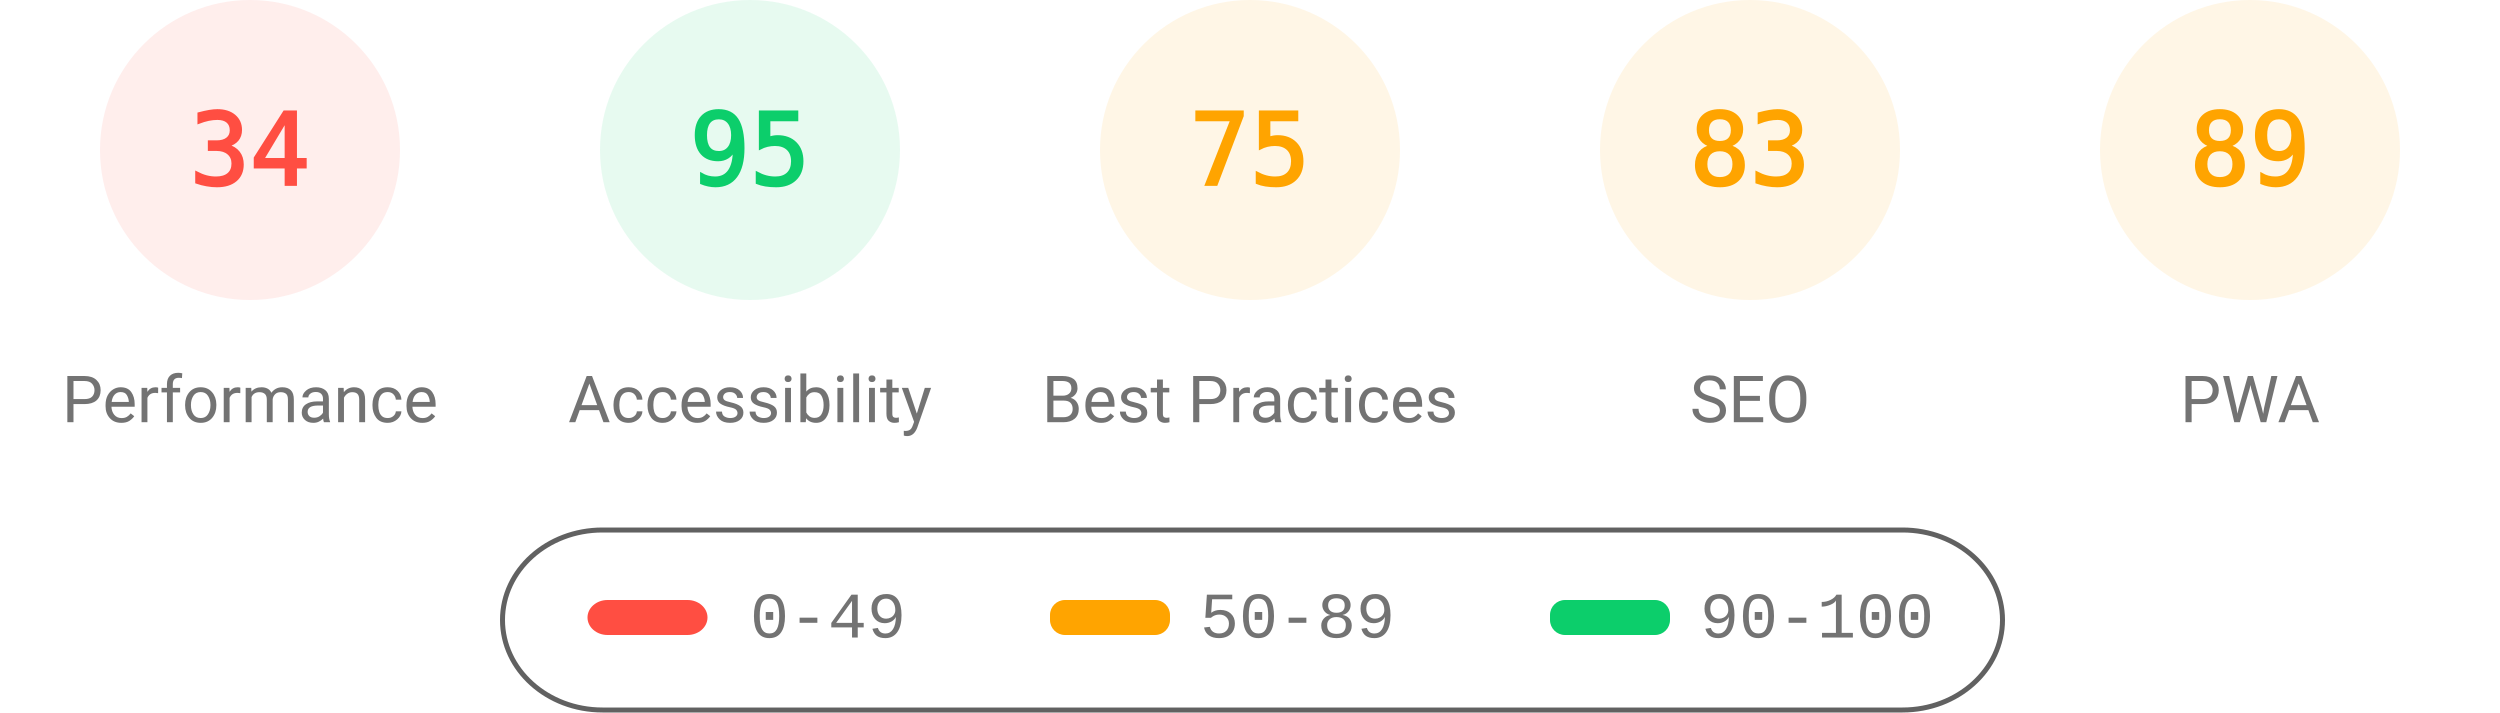
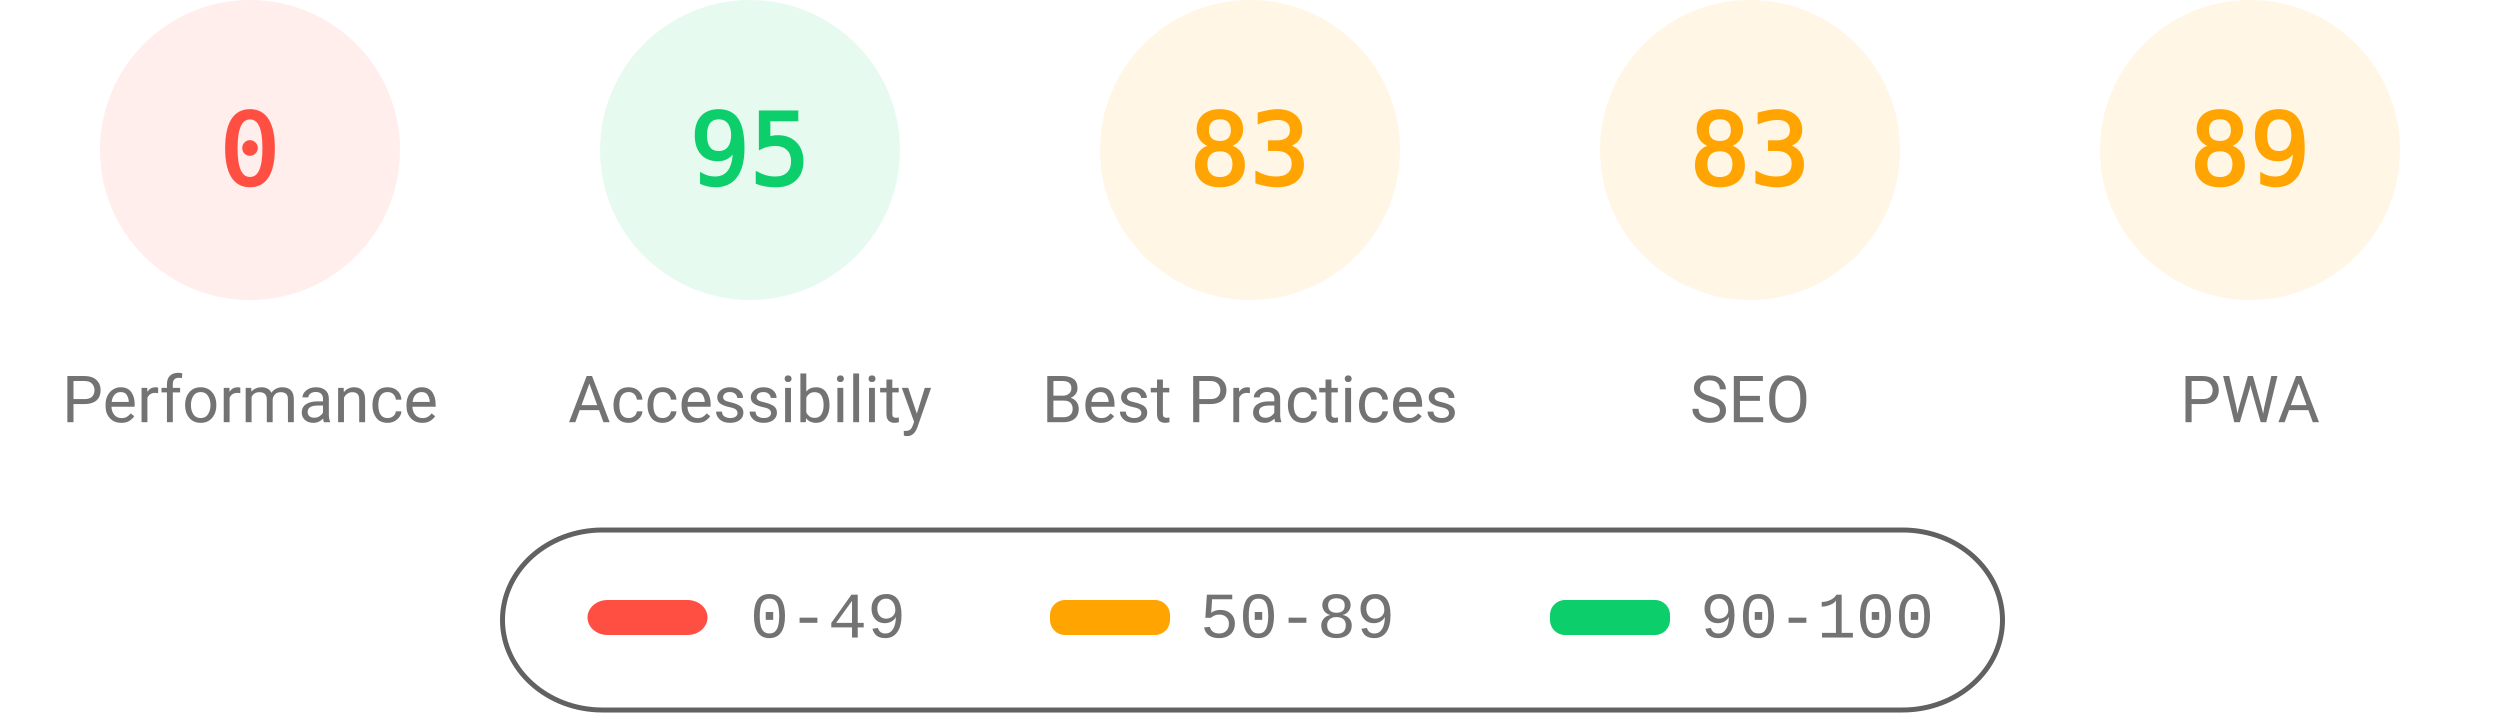
<svg xmlns="http://www.w3.org/2000/svg" fill="none" width="1000" height="285">
  <style>.gauge-base{opacity:.1}.gauge-arc{fill:none;animation-delay:250ms;stroke-linecap:round;transform:rotate(-90deg);transform-origin:100px 60px;animation:load-gauge 1s ease forwards}.guage-text{font-size:40px;font-family:monospace;text-align:center}.guage-red{color:#ff4e42;fill:#ff4e42;stroke:#ff4e42}.guage-orange{color:#ffa400;fill:#ffa400;stroke:#ffa400}.guage-green{color:#0cce6b;fill:#0cce6b;stroke:#0cce6b}.guage-undefined{color:#5c5c5c;fill:#5c5c5c;stroke:#5c5c5c}.guage-title{color:#737373;fill:#737373;stroke:none;font-size:26px;line-height:26px;font-family:Roboto,Halvetica,Arial,sans-serif}@keyframes load-gauge{from{stroke-dasharray:0 352.858}}</style>
  <svg class="guage-div guage-perf guage-red" viewBox="0 0 200 200" width="200" height="200">
    <circle class="gauge-base" r="56" cx="100" cy="60" stroke-width="8" />
-     <circle class="gauge-arc guage-arc-1" r="56" cx="100" cy="60" stroke-width="8" style="stroke-dasharray:119.632,351.858" />
-     <text class="guage-text" x="100" y="60" alignment-baseline="central" dominant-baseline="central" text-anchor="middle">34</text>
+     <circle class="gauge-arc guage-arc-1" r="56" cx="100" cy="60" stroke-width="8" style="stroke-dasharray:0,351.858" />
+     <text class="guage-text" x="100" y="60" alignment-baseline="central" dominant-baseline="central" text-anchor="middle">0</text>
    <text class="guage-title" x="100" y="160" alignment-baseline="central" dominant-baseline="central" text-anchor="middle">Performance</text>
  </svg>
  <svg class="guage-div guage-acc guage-green" viewBox="0 0 200 200" width="200" height="200" x="200">
    <circle class="gauge-base" r="56" cx="100" cy="60" stroke-width="8" />
    <circle class="gauge-arc guage-arc-2" r="56" cx="100" cy="60" stroke-width="8" style="stroke-dasharray:334.265,351.858" />
    <text class="guage-text" x="100" y="60" alignment-baseline="central" dominant-baseline="central" text-anchor="middle">95</text>
    <text class="guage-title" x="100" y="160" alignment-baseline="central" dominant-baseline="central" text-anchor="middle">Accessibility</text>
  </svg>
  <svg class="guage-div guage-best guage-orange" viewBox="0 0 200 200" width="200" height="200" x="400">
    <circle class="gauge-base" r="56" cx="100" cy="60" stroke-width="8" />
-     <circle class="gauge-arc guage-arc-3" r="56" cx="100" cy="60" stroke-width="8" style="stroke-dasharray:263.893,351.858" />
-     <text class="guage-text" x="100" y="60" alignment-baseline="central" dominant-baseline="central" text-anchor="middle">75</text>
+     <circle class="gauge-arc guage-arc-3" r="56" cx="100" cy="60" stroke-width="8" style="stroke-dasharray:292.042,351.858" />
+     <text class="guage-text" x="100" y="60" alignment-baseline="central" dominant-baseline="central" text-anchor="middle">83</text>
    <text class="guage-title" x="100" y="160" alignment-baseline="central" dominant-baseline="central" text-anchor="middle">Best Practices</text>
  </svg>
  <svg class="guage-div guage-seo guage-orange" viewBox="0 0 200 200" width="200" height="200" x="600">
    <circle class="gauge-base" r="56" cx="100" cy="60" stroke-width="8" />
    <circle class="gauge-arc guage-arc-4" r="56" cx="100" cy="60" stroke-width="8" style="stroke-dasharray:292.042,351.858" />
    <text class="guage-text" x="100" y="60" alignment-baseline="central" dominant-baseline="central" text-anchor="middle">83</text>
    <text class="guage-title" x="100" y="160" alignment-baseline="central" dominant-baseline="central" text-anchor="middle">SEO</text>
  </svg>
  <svg class="guage-div guage-pwa guage-orange" viewBox="0 0 200 200" width="200" height="200" x="800">
    <circle class="gauge-base" r="56" cx="100" cy="60" stroke-width="8" />
    <circle class="gauge-arc guage-arc-4" r="56" cx="100" cy="60" stroke-width="8" style="stroke-dasharray:313.154,351.858" />
    <text class="guage-text" x="100" y="60" alignment-baseline="central" dominant-baseline="central" text-anchor="middle">89</text>
    <text class="guage-title" x="100" y="160" alignment-baseline="central" dominant-baseline="central" text-anchor="middle">PWA</text>
  </svg>
  <svg width="604" height="76" x="200" y="210">
    <path fill="none" id="canvas_background" d="M-1-1h604v80H-1z" />
    <rect fill-opacity="0" stroke="#616161" stroke-width="2" rx="40" id="svg_2" height="72" width="600" y="2" x="1" fill="#000" />
    <rect stroke="#000" rx="8" id="svg_3" height="14" width="48" y="30" x="35" stroke-opacity="null" stroke-width="0" fill="#ff4e42" />
    <rect stroke="#000" rx="6" id="svg_4" height="14" width="48" y="30" x="220" stroke-opacity="null" stroke-width="0" fill="#ffa400" />
    <rect stroke="#000" rx="6" id="svg_5" height="14" width="48" y="30" x="420" stroke-opacity="null" stroke-width="0" fill="#0cce6b" />
    <text xml:space="preserve" text-anchor="start" font-family="'Courier New', Courier, monospace" font-size="26" id="svg_6" y="45" x="100" stroke-opacity="null" stroke-width="0" stroke="#000" fill="#737373">0-49</text>
    <text xml:space="preserve" text-anchor="start" font-family="'Courier New', Courier, monospace" font-size="26" id="svg_7" y="45" x="280" stroke-opacity="null" stroke-width="0" stroke="#000" fill="#737373">50-89</text>
    <text xml:space="preserve" text-anchor="start" font-family="'Courier New', Courier, monospace" font-size="26" id="svg_8" y="45" x="480" stroke-opacity="null" stroke-width="0" stroke="#000" fill="#737373">90-100</text>
  </svg>
</svg>
